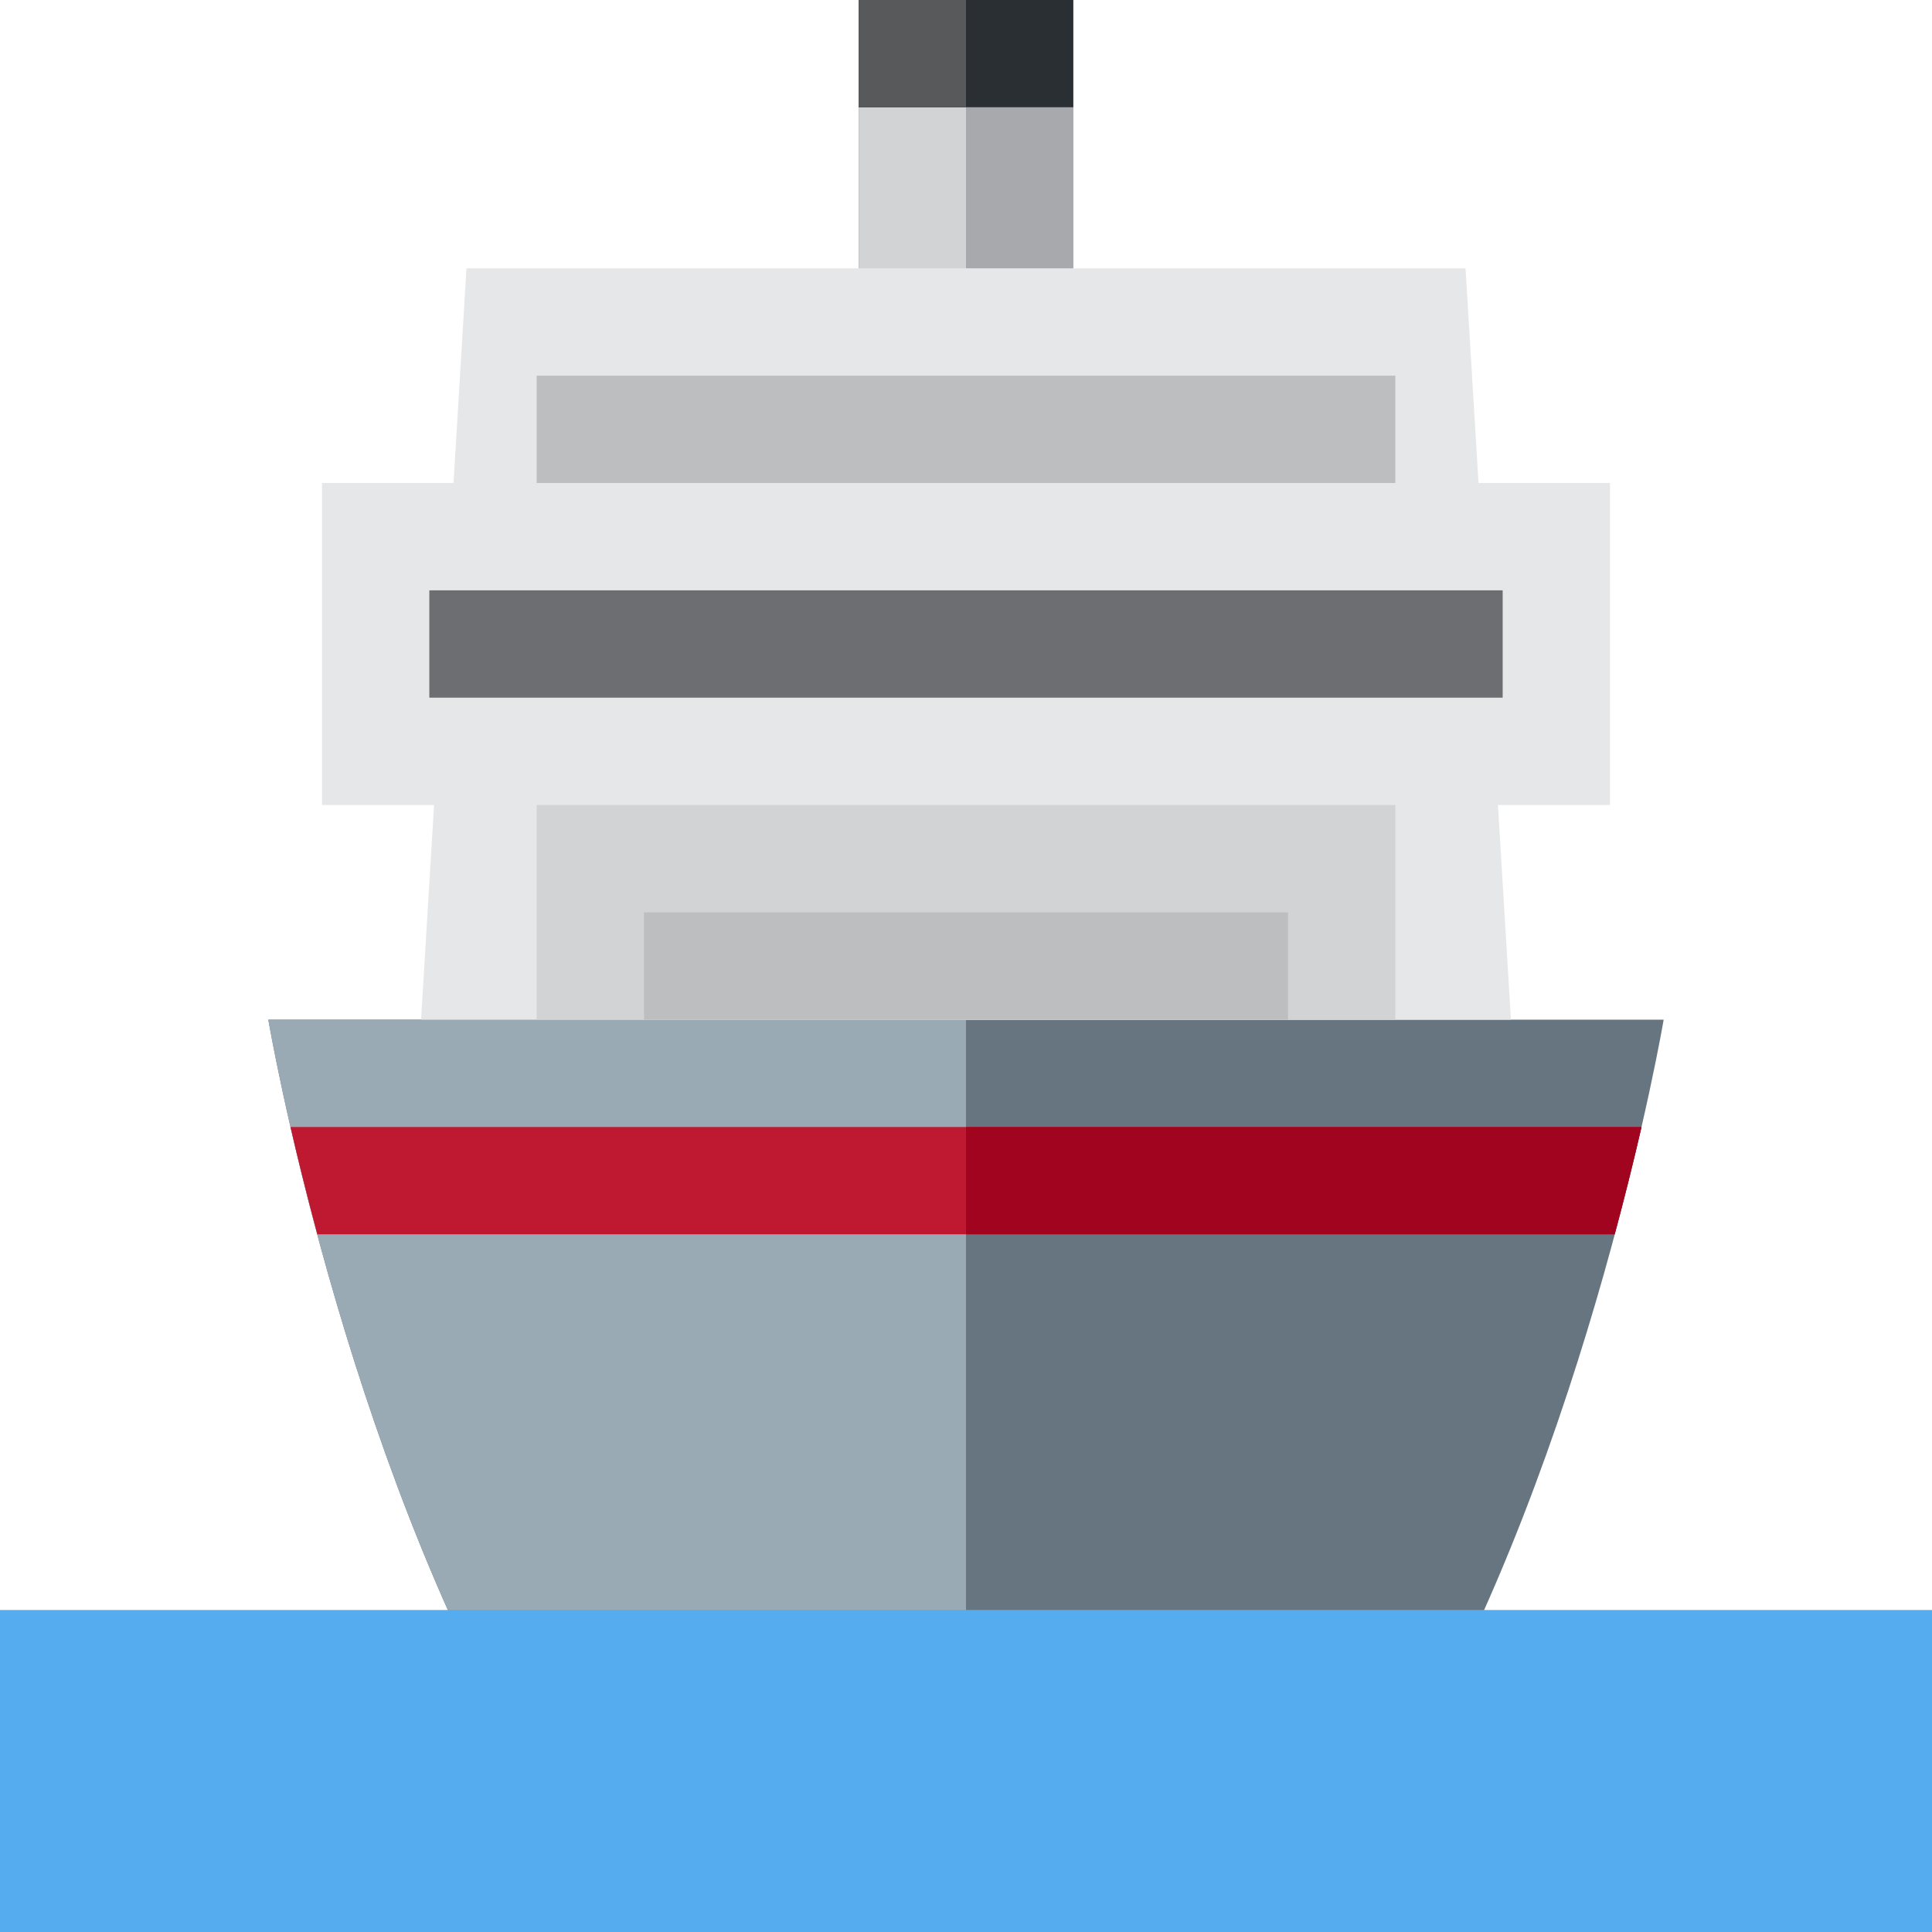
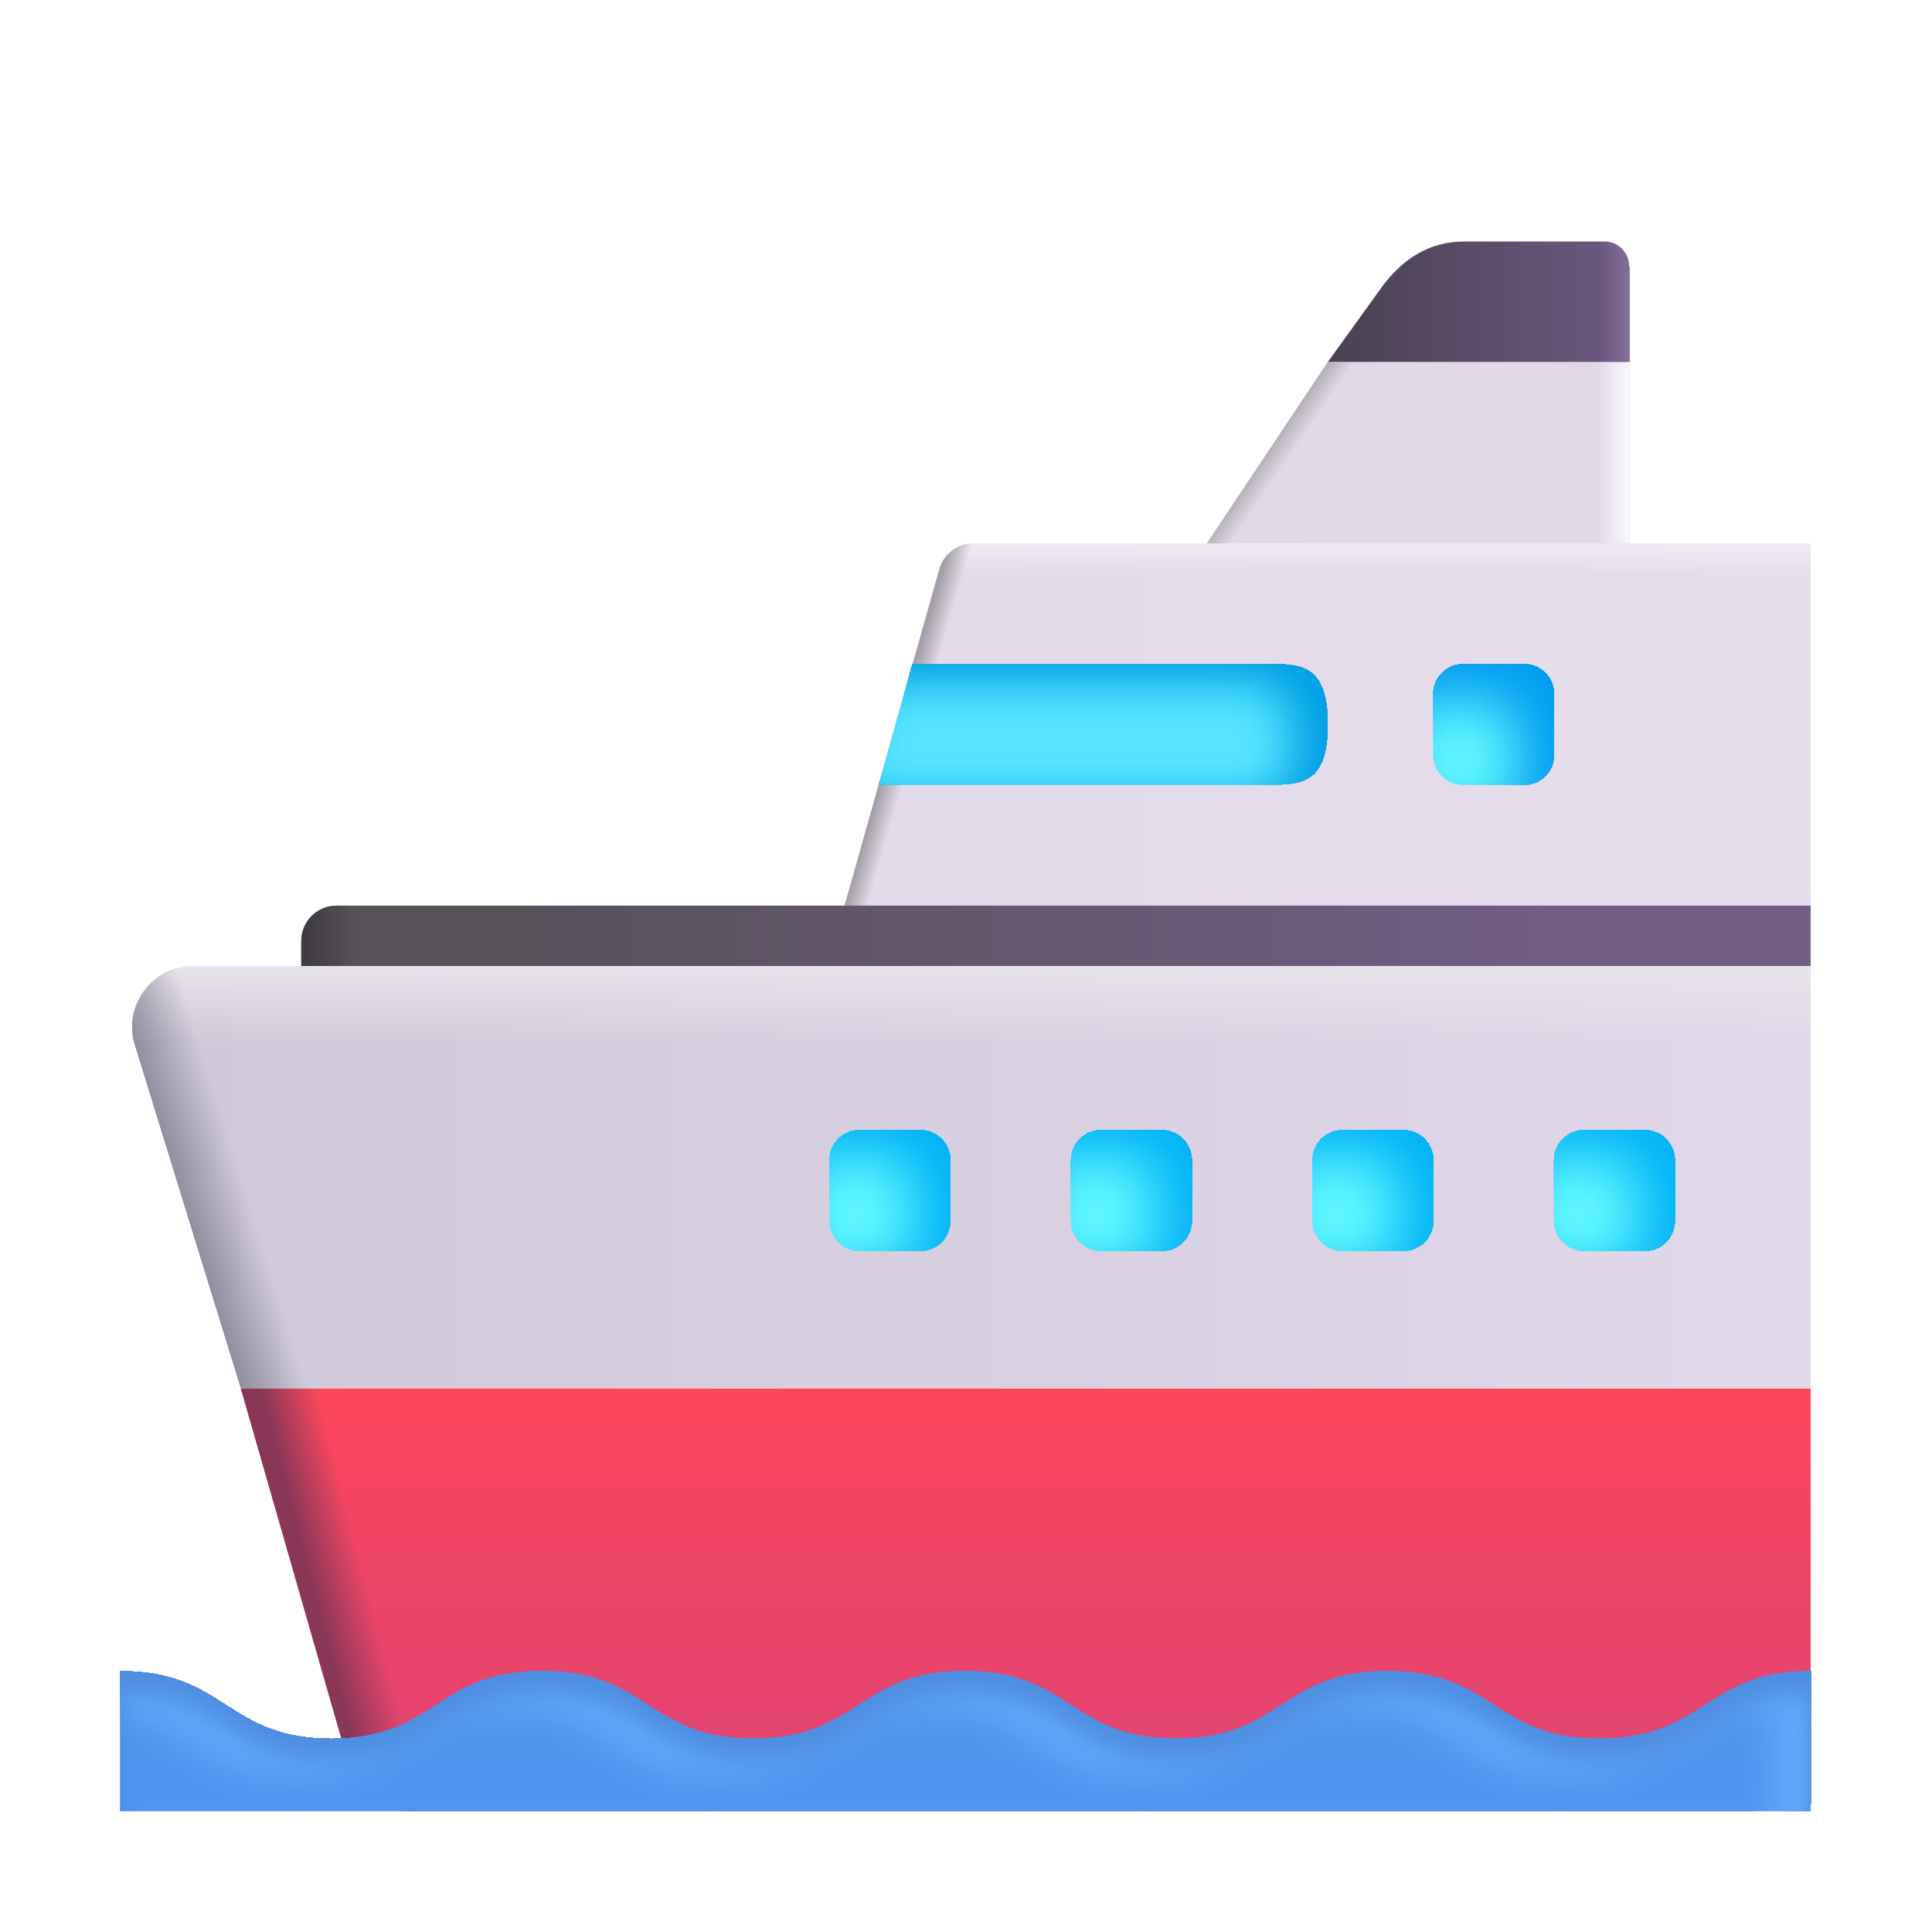
- <svg xmlns="http://www.w3.org/2000/svg" viewBox="0 0 36 36">
-   <path fill="#292F33" d="M16 0h4v5h-4z" />
-   <path fill="#D1D3D4" d="M16 2h4v4h-4z" />
-   <path fill="#A7A9AC" d="M18 2h2v4h-2z" />
-   <path fill="#66757F" d="M18 19H5s1.355 8 4.875 14C13.394 39 18 33 18 33s4.606 6 8.125 0C29.645 27 31 19 31 19H18z" />
-   <path fill="#99AAB5" d="M18 19H5s1.355 8 4.875 14C13.394 39 18 33 18 33V19z" />
-   <path fill="#55ACEE" d="M0 30h36v6H0z" />
-   <path fill="#E6E7E8" d="M30 9h-2.45l-.242-4H8.692l-.241 4H6v6h2.088l-.242 4h20.308l-.242-4H30z" />
-   <path fill="#D1D3D4" d="M10 15h16v4H10z" />
-   <path fill="#6D6E71" d="M8 11h20v2H8z" />
-   <path fill="#BCBEC0" d="M10 7h16v2H10z" />
-   <path fill="#BE1931" d="M5.913 23h24.174a57.01 57.01 0 0 0 .5-2H5.413c.132.573.299 1.253.5 2z" />
-   <path fill="#A0041E" d="M18 23h12.087a57.01 57.01 0 0 0 .5-2H18v2z" />
-   <path fill="#BCBEC0" d="M12 17h12v2H12z" />
-   <path fill="#58595B" d="M16 0h2v2h-2z" />
+ <svg xmlns="http://www.w3.org/2000/svg" viewBox="0 0 32 32">
+   <g fill="none">
+     <path fill="url(#iuYoj4c)" d="M16.125 9H29.99v6h-16l1.565-5.56a.59.59 0 0 1 .57-.44" />
+     <path fill="url(#iimggiL)" d="M16.125 9H29.99v6h-16l1.565-5.56a.59.59 0 0 1 .57-.44" />
+     <path fill="url(#iLW611b)" d="M16.125 9H29.99v6h-16l1.565-5.56a.59.59 0 0 1 .57-.44" />
+     <path fill="url(#iECPKWv)" d="M16.125 9H29.99v6h-16l1.565-5.56a.59.59 0 0 1 .57-.44" />
+     <g filter="url(#ikq2sEe)">
+       <path fill="#56E6FF" d="M21.99 12c0 1 0-1 0 0c0-1-.46-1-1-1h-5.876l-.558 2h6.434c.54-.01 1 0 1-1" />
+     </g>
+     <path fill="url(#i9c74fc)" d="M29.99 16H3.203c-.675 0-1.158.642-.977 1.284L3.99 23h26z" />
+     <path fill="url(#indpQPd)" d="M29.99 16H3.203c-.675 0-1.158.642-.977 1.284L3.99 23h26z" />
+     <path fill="url(#iNytZAc)" d="M29.99 16H3.203c-.675 0-1.158.642-.977 1.284L3.99 23h26z" />
+     <path fill="url(#iu2LJOe)" d="m3.99 23l1.801 6.273c.12.428.517.727.965.727h22.229a1 1 0 0 0 1.005-.996V23z" />
+     <path fill="url(#ia5Muab)" d="m3.99 23l1.801 6.273c.12.428.517.727.965.727h22.229a1 1 0 0 0 1.005-.996V23z" />
+     <path fill="url(#iZhdG3c)" d="M29.99 16h-25v-.414c0-.323.26-.586.58-.586h24.42z" />
+     <path fill="url(#izhpiAe)" d="M29.99 16h-25v-.414c0-.323.26-.586.58-.586h24.42z" />
+     <g filter="url(#ifY97rb)">
+       <path fill="url(#iPac9ad)" d="M30 27.68c-1.75 0-1.75 1.12-3.51 1.12c-1.75 0-1.75-1.12-3.51-1.12c-1.75 0-1.75 1.12-3.5 1.12s-1.75-1.12-3.5-1.12s-1.75 1.12-3.5 1.12s-1.75-1.12-3.5-1.12s-1.75 1.12-3.49 1.12c-1.75 0-1.75-1.12-3.5-1.12V30h28z" />
+     </g>
+     <path fill="url(#ikafs5w)" d="M26.98 4.412A.405.405 0 0 0 26.586 4h-2.33c-.587 0-1.055.289-1.433.844L21.99 6h5V4.412z" />
+     <path fill="url(#iHQnXnb)" d="M26.98 4.412A.405.405 0 0 0 26.586 4h-2.33c-.587 0-1.055.289-1.433.844L21.99 6h5V4.412z" />
+     <path fill="url(#ixVpJie)" d="m21.99 6l-2 3h7V6z" />
+     <path fill="#E1D9E7" d="m21.99 6l-2 3h7V6z" />
+     <path fill="url(#i03N66d)" d="m21.99 6l-2 3h7V6z" />
+     <path fill="url(#iKPhoBe)" d="m21.99 6l-2 3h7V6z" />
+     <g filter="url(#iLcn2zb)">
+       <rect width="2" height="2" x="13.74" y="18.719" fill="#63FAFF" rx=".5" />
+     </g>
+     <g filter="url(#iwG1Juj)">
+       <rect width="2" height="2" x="17.74" y="18.719" fill="#63FAFF" rx=".5" />
+     </g>
+     <g filter="url(#iVDPx3c)">
+       <rect width="2" height="2" x="21.74" y="18.719" fill="#63FAFF" rx=".5" />
+     </g>
+     <g filter="url(#ie16pBb)">
+       <rect width="2" height="2" x="25.74" y="18.719" fill="#63FAFF" rx=".5" />
+     </g>
+     <g filter="url(#ihXXjKb)">
+       <rect width="2" height="2" x="23.74" y="11" fill="#63FAFF" rx=".5" />
+     </g>
+     <defs>
+       <linearGradient id="iuYoj4c" x1="28.49" x2="9.783" y1="31" y2="26.116" gradientUnits="userSpaceOnUse">
+         <stop stop-color="#D3D2D2" />
+         <stop offset=".897" stop-color="#fff" />
+         <stop offset=".981" stop-color="#636363" />
+       </linearGradient>
+       <linearGradient id="iimggiL" x1="15.137" x2="29.99" y1="12.978" y2="12.978" gradientUnits="userSpaceOnUse">
+         <stop stop-color="#E3DBE9" />
+         <stop offset="1" stop-color="#E6DDED" />
+       </linearGradient>
+       <linearGradient id="iLW611b" x1="21.99" x2="21.99" y1="9" y2="9.499" gradientUnits="userSpaceOnUse">
+         <stop stop-color="#F0EBF3" />
+         <stop offset="1" stop-color="#F0EBF3" stop-opacity="0" />
+       </linearGradient>
+       <linearGradient id="iECPKWv" x1="14.569" x2="14.951" y1="12.898" y2="13.008" gradientUnits="userSpaceOnUse">
+         <stop offset=".099" stop-color="#A49FA7" />
+         <stop offset="1" stop-color="#A49FA7" stop-opacity="0" />
+       </linearGradient>
+       <linearGradient id="i9c74fc" x1="3.035" x2="29.99" y1="20.858" y2="20.858" gradientUnits="userSpaceOnUse">
+         <stop stop-color="#CFC9D9" />
+         <stop offset="1" stop-color="#E1D8EA" />
+       </linearGradient>
+       <linearGradient id="indpQPd" x1="16.089" x2="16.089" y1="16" y2="17.276" gradientUnits="userSpaceOnUse">
+         <stop stop-color="#E7E3EA" />
+         <stop offset="1" stop-color="#E7E3EA" stop-opacity="0" />
+       </linearGradient>
+       <linearGradient id="iNytZAc" x1="3.38" x2="4.43" y1="21.202" y2="20.875" gradientUnits="userSpaceOnUse">
+         <stop stop-color="#8E8B9C" />
+         <stop offset="1" stop-color="#8E8B9C" stop-opacity="0" />
+       </linearGradient>
+       <linearGradient id="iu2LJOe" x1="15.848" x2="15.848" y1="23" y2="30" gradientUnits="userSpaceOnUse">
+         <stop stop-color="#FB4659" />
+         <stop offset="1" stop-color="#DF4375" />
+       </linearGradient>
+       <linearGradient id="ia5Muab" x1="5.308" x2="6.17" y1="26.851" y2="26.627" gradientUnits="userSpaceOnUse">
+         <stop stop-color="#883757" />
+         <stop offset="1" stop-color="#883757" stop-opacity="0" />
+       </linearGradient>
+       <linearGradient id="iZhdG3c" x1="8.753" x2="26.18" y1="15.5" y2="15.5" gradientUnits="userSpaceOnUse">
+         <stop stop-color="#58525B" />
+         <stop offset="1" stop-color="#725D87" />
+       </linearGradient>
+       <linearGradient id="izhpiAe" x1="4.99" x2="5.911" y1="16" y2="16" gradientUnits="userSpaceOnUse">
+         <stop stop-color="#3D3940" />
+         <stop offset="1" stop-color="#3D3940" stop-opacity="0" />
+       </linearGradient>
+       <linearGradient id="iPac9ad" x1="18.839" x2="18.839" y1="30.29" y2="28.125" gradientUnits="userSpaceOnUse">
+         <stop stop-color="#4F96F2" />
+         <stop offset="1" stop-color="#5092EB" />
+       </linearGradient>
+       <linearGradient id="ikafs5w" x1="26.99" x2="21.802" y1="5.375" y2="5.375" gradientUnits="userSpaceOnUse">
+         <stop stop-color="#6D5882" />
+         <stop offset="1" stop-color="#484050" />
+       </linearGradient>
+       <linearGradient id="iHQnXnb" x1="26.99" x2="26.49" y1="5.469" y2="5.469" gradientUnits="userSpaceOnUse">
+         <stop stop-color="#836E98" />
+         <stop offset="1" stop-color="#836E98" stop-opacity="0" />
+       </linearGradient>
+       <linearGradient id="ixVpJie" x1="22.99" x2="16.037" y1="18" y2="13.699" gradientUnits="userSpaceOnUse">
+         <stop stop-color="#D3D2D2" />
+         <stop offset=".833" stop-color="#fff" />
+         <stop offset="1" stop-color="#636363" />
+       </linearGradient>
+       <linearGradient id="i03N66d" x1="21.017" x2="21.302" y1="7.465" y2="7.66" gradientUnits="userSpaceOnUse">
+         <stop stop-color="#B5B1B8" />
+         <stop offset="1" stop-color="#B5B1B8" stop-opacity="0" />
+       </linearGradient>
+       <linearGradient id="iKPhoBe" x1="26.99" x2="26.459" y1="8.312" y2="8.312" gradientUnits="userSpaceOnUse">
+         <stop stop-color="#FBF8FE" />
+         <stop offset="1" stop-color="#FBF8FE" stop-opacity="0" />
+       </linearGradient>
+       <filter id="ikq2sEe" width="8.033" height="2.3" x="13.957" y="11" color-interpolation-filters="sRGB" filterUnits="userSpaceOnUse">
+         <feFlood flood-opacity="0" result="BackgroundImageFix" />
+         <feBlend in="SourceGraphic" in2="BackgroundImageFix" result="shape" />
+         <feColorMatrix in="SourceAlpha" result="hardAlpha" values="0 0 0 0 0 0 0 0 0 0 0 0 0 0 0 0 0 0 127 0" />
+         <feOffset dx="-.6" dy=".3" />
+         <feGaussianBlur stdDeviation=".4" />
+         <feComposite in2="hardAlpha" k2="-1" k3="1" operator="arithmetic" />
+         <feColorMatrix values="0 0 0 0 0 0 0 0 0 0.624 0 0 0 0 0.894 0 0 0 1 0" />
+         <feBlend in2="shape" result="effect1_innerShadow_18_12457" />
+       </filter>
+       <filter id="ifY97rb" width="28.61" height="2.92" x="1.39" y="27.68" color-interpolation-filters="sRGB" filterUnits="userSpaceOnUse">
+         <feFlood flood-opacity="0" result="BackgroundImageFix" />
+         <feBlend in="SourceGraphic" in2="BackgroundImageFix" result="shape" />
+         <feColorMatrix in="SourceAlpha" result="hardAlpha" values="0 0 0 0 0 0 0 0 0 0 0 0 0 0 0 0 0 0 127 0" />
+         <feOffset dx="-.6" dy=".6" />
+         <feGaussianBlur stdDeviation=".3" />
+         <feComposite in2="hardAlpha" k2="-1" k3="1" operator="arithmetic" />
+         <feColorMatrix values="0 0 0 0 0.384 0 0 0 0 0.675 0 0 0 0 0.996 0 0 0 1 0" />
+         <feBlend in2="shape" result="effect1_innerShadow_18_12457" />
+         <feColorMatrix in="SourceAlpha" result="hardAlpha" values="0 0 0 0 0 0 0 0 0 0 0 0 0 0 0 0 0 0 127 0" />
+         <feOffset dy=".4" />
+         <feGaussianBlur stdDeviation=".2" />
+         <feComposite in2="hardAlpha" k2="-1" k3="1" operator="arithmetic" />
+         <feColorMatrix values="0 0 0 0 0.306 0 0 0 0 0.557 0 0 0 0 0.882 0 0 0 1 0" />
+         <feBlend in2="effect1_innerShadow_18_12457" result="effect2_innerShadow_18_12457" />
+       </filter>
+       <filter id="iLcn2zb" width="2.6" height="2.4" x="13.14" y="18.719" color-interpolation-filters="sRGB" filterUnits="userSpaceOnUse">
+         <feFlood flood-opacity="0" result="BackgroundImageFix" />
+         <feBlend in="SourceGraphic" in2="BackgroundImageFix" result="shape" />
+         <feColorMatrix in="SourceAlpha" result="hardAlpha" values="0 0 0 0 0 0 0 0 0 0 0 0 0 0 0 0 0 0 127 0" />
+         <feOffset dx="-.6" dy=".4" />
+         <feGaussianBlur stdDeviation=".5" />
+         <feComposite in2="hardAlpha" k2="-1" k3="1" operator="arithmetic" />
+         <feColorMatrix values="0 0 0 0 0 0 0 0 0 0.698 0 0 0 0 0.965 0 0 0 1 0" />
+         <feBlend in2="shape" result="effect1_innerShadow_18_12457" />
+       </filter>
+       <filter id="iwG1Juj" width="2.6" height="2.4" x="17.14" y="18.719" color-interpolation-filters="sRGB" filterUnits="userSpaceOnUse">
+         <feFlood flood-opacity="0" result="BackgroundImageFix" />
+         <feBlend in="SourceGraphic" in2="BackgroundImageFix" result="shape" />
+         <feColorMatrix in="SourceAlpha" result="hardAlpha" values="0 0 0 0 0 0 0 0 0 0 0 0 0 0 0 0 0 0 127 0" />
+         <feOffset dx="-.6" dy=".4" />
+         <feGaussianBlur stdDeviation=".5" />
+         <feComposite in2="hardAlpha" k2="-1" k3="1" operator="arithmetic" />
+         <feColorMatrix values="0 0 0 0 0 0 0 0 0 0.698 0 0 0 0 0.965 0 0 0 1 0" />
+         <feBlend in2="shape" result="effect1_innerShadow_18_12457" />
+       </filter>
+       <filter id="iVDPx3c" width="2.6" height="2.4" x="21.14" y="18.719" color-interpolation-filters="sRGB" filterUnits="userSpaceOnUse">
+         <feFlood flood-opacity="0" result="BackgroundImageFix" />
+         <feBlend in="SourceGraphic" in2="BackgroundImageFix" result="shape" />
+         <feColorMatrix in="SourceAlpha" result="hardAlpha" values="0 0 0 0 0 0 0 0 0 0 0 0 0 0 0 0 0 0 127 0" />
+         <feOffset dx="-.6" dy=".4" />
+         <feGaussianBlur stdDeviation=".5" />
+         <feComposite in2="hardAlpha" k2="-1" k3="1" operator="arithmetic" />
+         <feColorMatrix values="0 0 0 0 0 0 0 0 0 0.698 0 0 0 0 0.965 0 0 0 1 0" />
+         <feBlend in2="shape" result="effect1_innerShadow_18_12457" />
+       </filter>
+       <filter id="ie16pBb" width="2.6" height="2.4" x="25.14" y="18.719" color-interpolation-filters="sRGB" filterUnits="userSpaceOnUse">
+         <feFlood flood-opacity="0" result="BackgroundImageFix" />
+         <feBlend in="SourceGraphic" in2="BackgroundImageFix" result="shape" />
+         <feColorMatrix in="SourceAlpha" result="hardAlpha" values="0 0 0 0 0 0 0 0 0 0 0 0 0 0 0 0 0 0 127 0" />
+         <feOffset dx="-.6" dy=".4" />
+         <feGaussianBlur stdDeviation=".5" />
+         <feComposite in2="hardAlpha" k2="-1" k3="1" operator="arithmetic" />
+         <feColorMatrix values="0 0 0 0 0 0 0 0 0 0.698 0 0 0 0 0.965 0 0 0 1 0" />
+         <feBlend in2="shape" result="effect1_innerShadow_18_12457" />
+       </filter>
+       <filter id="ihXXjKb" width="2.6" height="2.6" x="23.14" y="11" color-interpolation-filters="sRGB" filterUnits="userSpaceOnUse">
+         <feFlood flood-opacity="0" result="BackgroundImageFix" />
+         <feBlend in="SourceGraphic" in2="BackgroundImageFix" result="shape" />
+         <feColorMatrix in="SourceAlpha" result="hardAlpha" values="0 0 0 0 0 0 0 0 0 0 0 0 0 0 0 0 0 0 127 0" />
+         <feOffset dx="-.6" dy=".6" />
+         <feGaussianBlur stdDeviation=".5" />
+         <feComposite in2="hardAlpha" k2="-1" k3="1" operator="arithmetic" />
+         <feColorMatrix values="0 0 0 0 0 0 0 0 0 0.608 0 0 0 0 0.945 0 0 0 1 0" />
+         <feBlend in2="shape" result="effect1_innerShadow_18_12457" />
+       </filter>
+     </defs>
+   </g>
</svg>
